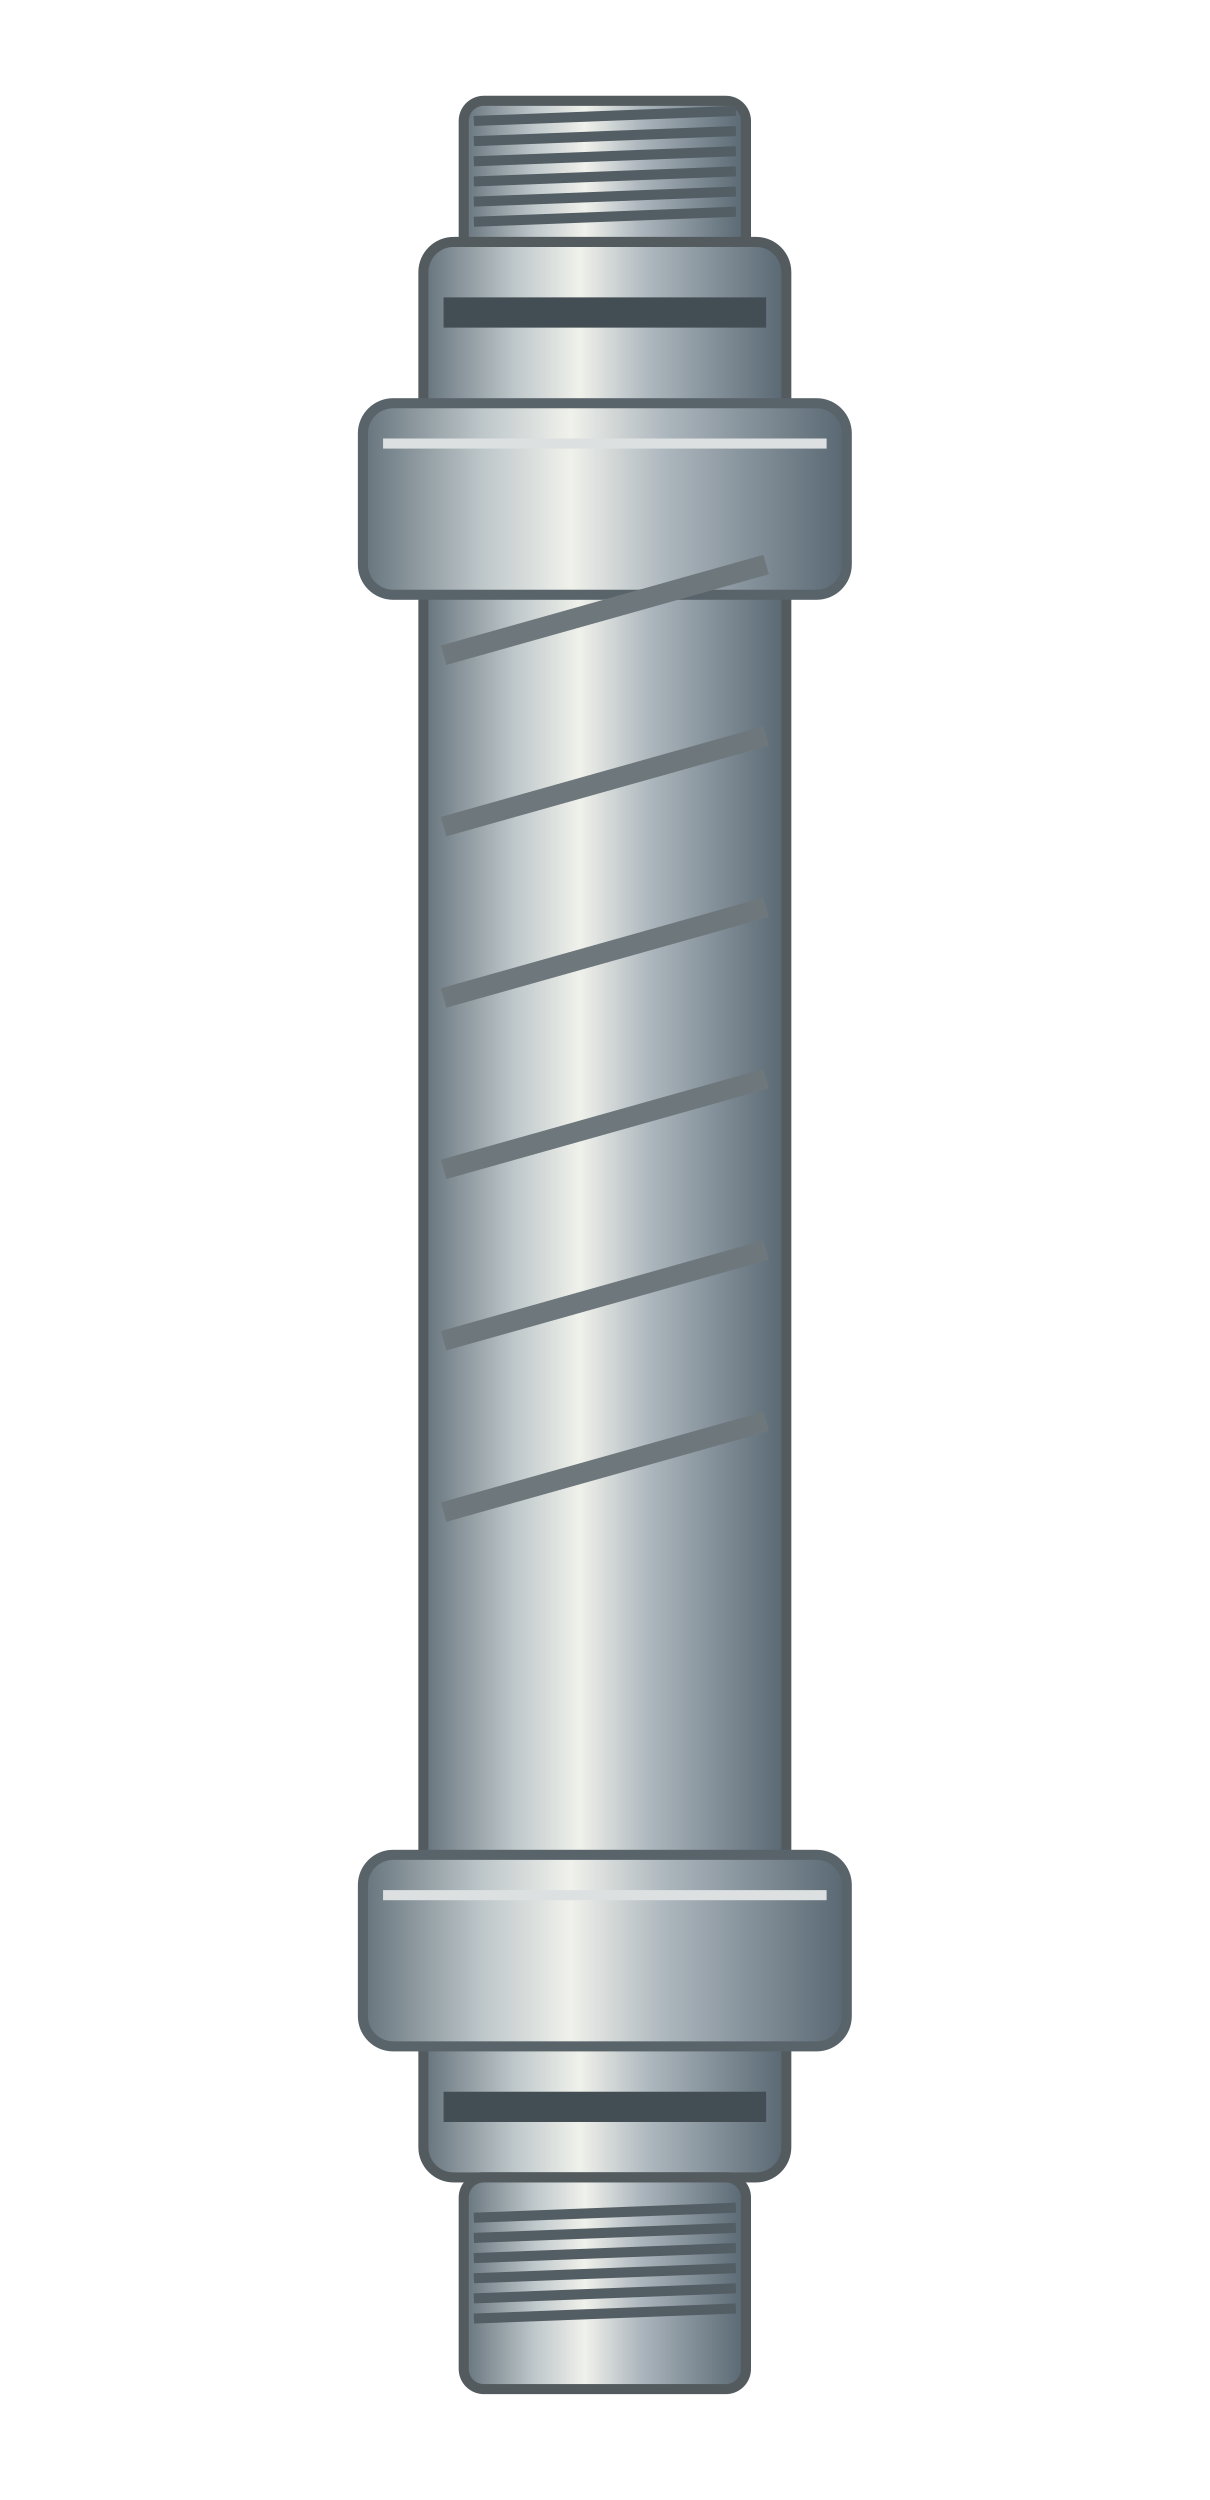
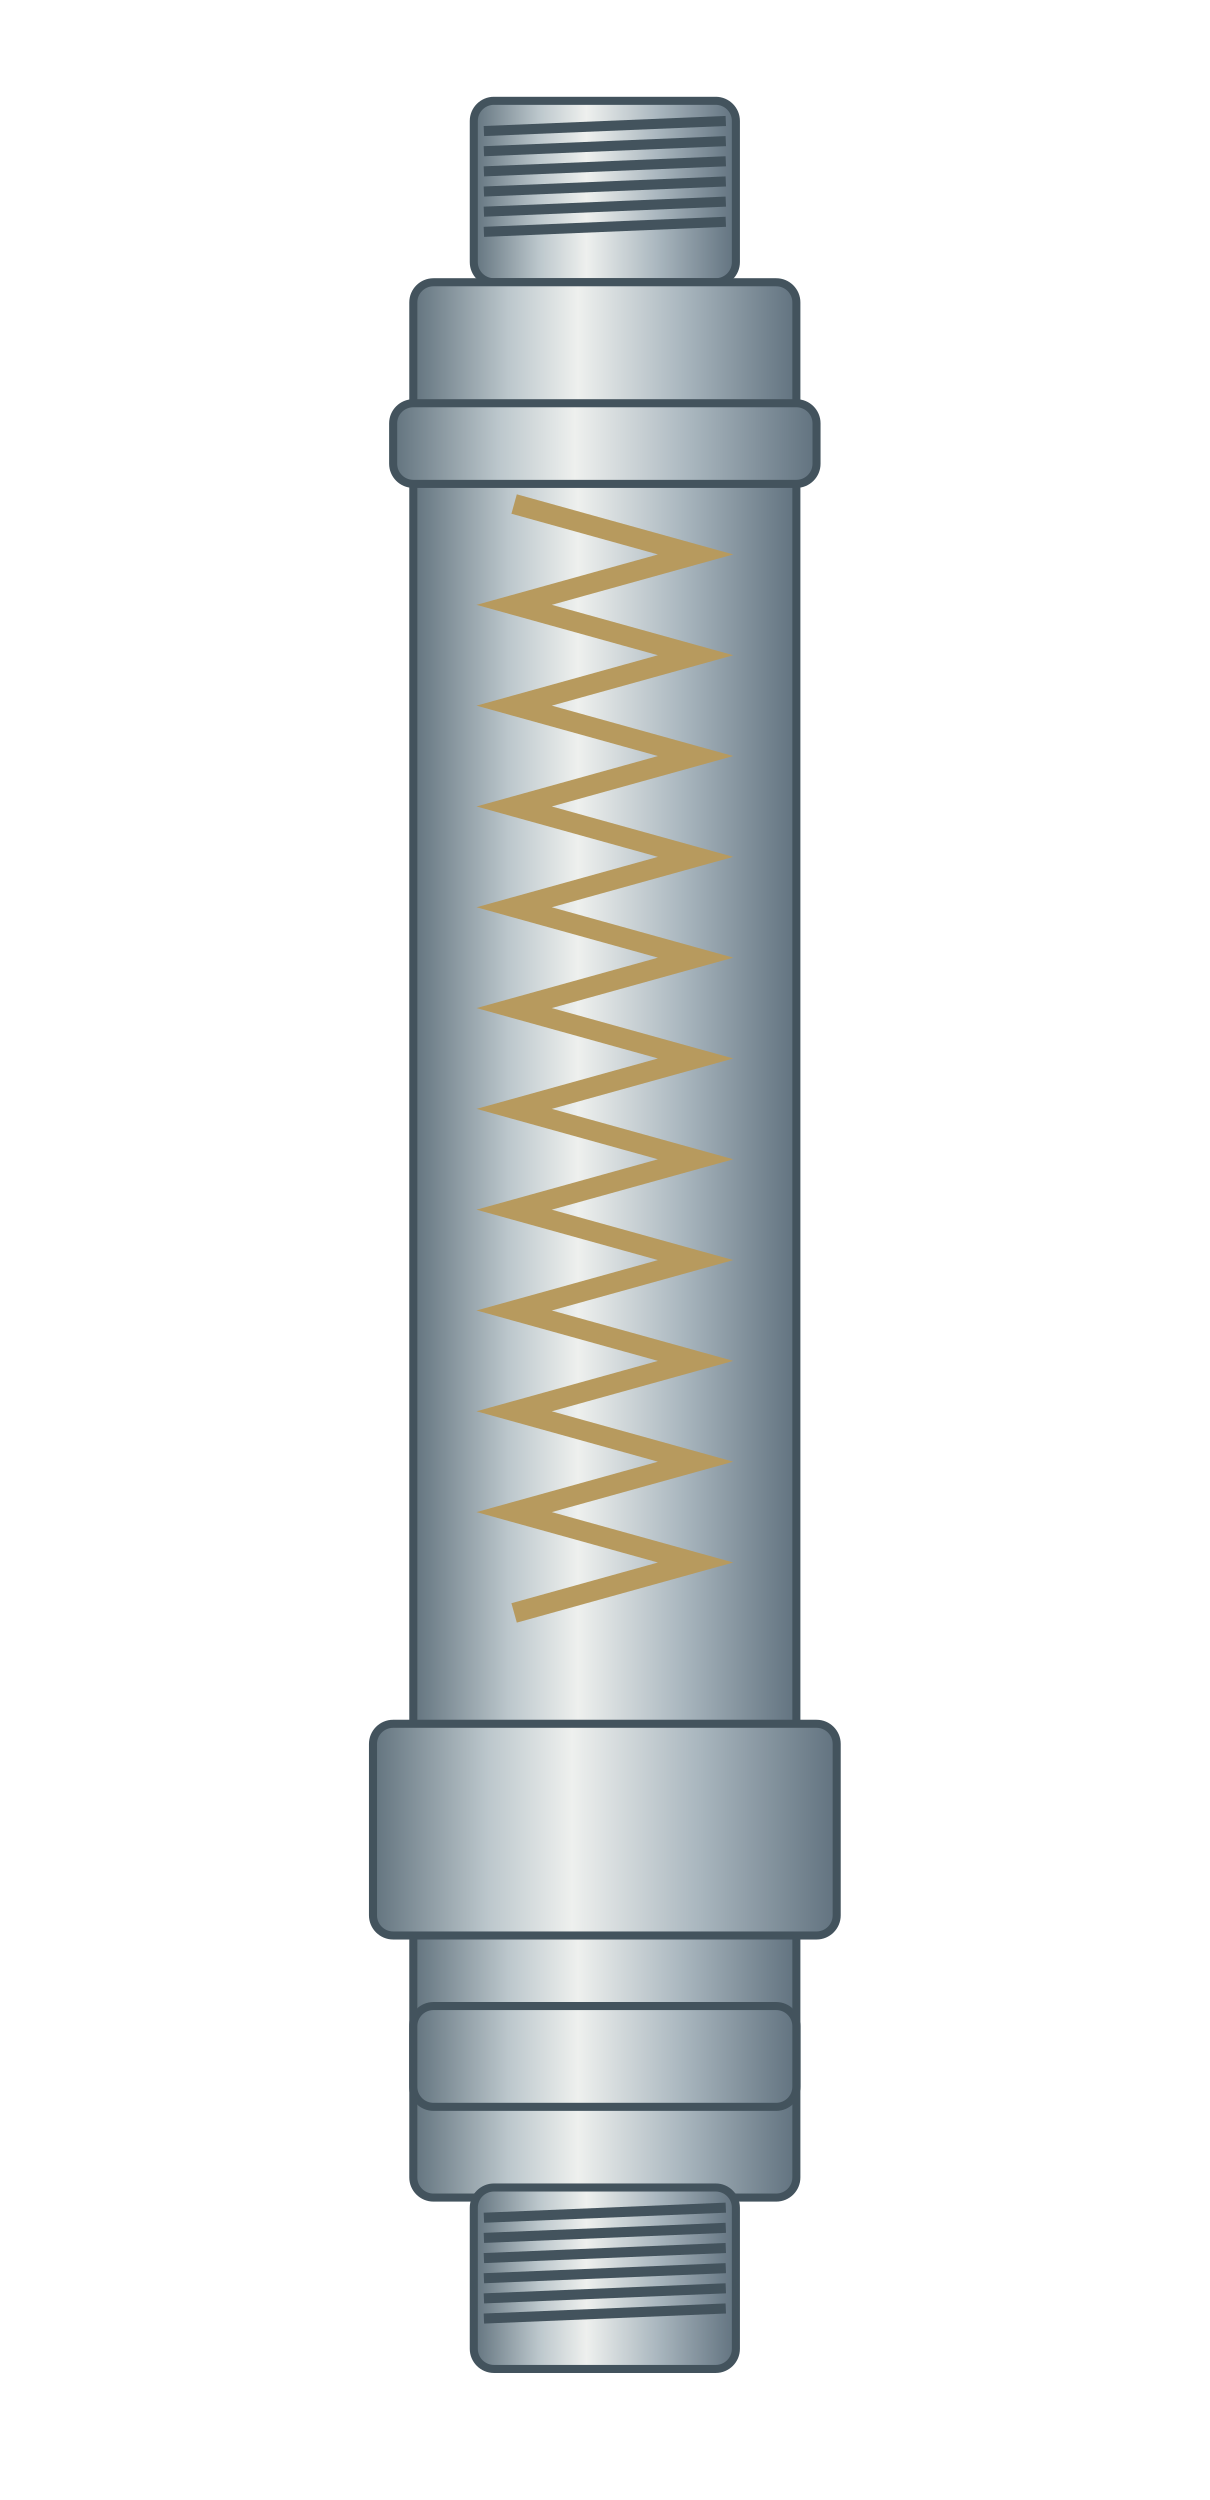
- <svg xmlns="http://www.w3.org/2000/svg" viewBox="0 0 120 248" role="img" aria-label="straight-pdm technical illustration">
+ <svg xmlns="http://www.w3.org/2000/svg" viewBox="0 0 120 248" role="img" aria-label="straight-pdm identification schematic">
  <defs>
-     <linearGradient id="asset-straight-pdm-steel">
-       <stop stop-color="#66737c" />
-       <stop offset=".25" stop-color="#bec7ca" />
-       <stop offset=".43" stop-color="#f0f1eb" />
-       <stop offset=".63" stop-color="#abb5bc" />
-       <stop offset="1" stop-color="#586772" />
+     <linearGradient id="asset-straight-pdm-metal">
+       <stop stop-color="#62737e" />
+       <stop offset=".25" stop-color="#bcc7cc" />
+       <stop offset=".43" stop-color="#eef0ee" />
+       <stop offset=".7" stop-color="#aab7bf" />
+       <stop offset="1" stop-color="#61727f" />
    </linearGradient>
  </defs>
-   <rect x="46" y="10" width="28" height="20" rx="2" fill="url(#asset-straight-pdm-steel)" stroke="#535b5f" />
-   <path d="M47 12l26 -1" stroke="#535d64" />
-   <path d="M47 14l26 -1" stroke="#535d64" />
-   <path d="M47 16l26 -1" stroke="#535d64" />
-   <path d="M47 18l26 -1" stroke="#535d64" />
-   <path d="M47 20l26 -1" stroke="#535d64" />
-   <path d="M47 22l26 -1" stroke="#535d64" />
-   <rect x="42" y="24" width="36" height="192" rx="3" fill="url(#asset-straight-pdm-steel)" stroke="#535b5f" />
-   <path d="M44 31H76M44 209H76" stroke="#434d54" stroke-width="3" />
-   <rect x="36" y="40" width="48" height="19" rx="3" fill="url(#asset-straight-pdm-steel)" stroke="#59636a" />
-   <path d="M38 44h44" stroke="#dce0e1" />
-   <rect x="36" y="184" width="48" height="19" rx="3" fill="url(#asset-straight-pdm-steel)" stroke="#59636a" />
-   <path d="M38 188h44" stroke="#dce0e1" />
-   <path d="M44 65l32 -9" stroke="#6e777c" stroke-width="2" />
-   <path d="M44 82l32 -9" stroke="#6e777c" stroke-width="2" />
-   <path d="M44 99l32 -9" stroke="#6e777c" stroke-width="2" />
-   <path d="M44 116l32 -9" stroke="#6e777c" stroke-width="2" />
-   <path d="M44 133l32 -9" stroke="#6e777c" stroke-width="2" />
-   <path d="M44 150l32 -9" stroke="#6e777c" stroke-width="2" />
-   <rect x="46" y="216" width="28" height="21" rx="2" fill="url(#asset-straight-pdm-steel)" stroke="#535b5f" />
-   <path d="M47 220l26 -1" stroke="#535d64" />
-   <path d="M47 222l26 -1" stroke="#535d64" />
-   <path d="M47 224l26 -1" stroke="#535d64" />
-   <path d="M47 226l26 -1" stroke="#535d64" />
-   <path d="M47 228l26 -1" stroke="#535d64" />
-   <path d="M47 230l26 -1" stroke="#535d64" />
+   <rect x="47" y="10" width="26" height="18" rx="2" fill="url(#asset-straight-pdm-metal)" stroke="#43535d" stroke-width=".8" />
+   <path d="M48 13l24 -1" fill="none" stroke="#43535d" stroke-width="1" />
+   <path d="M48 15l24 -1" fill="none" stroke="#43535d" stroke-width="1" />
+   <path d="M48 17l24 -1" fill="none" stroke="#43535d" stroke-width="1" />
+   <path d="M48 19l24 -1" fill="none" stroke="#43535d" stroke-width="1" />
+   <path d="M48 21l24 -1" fill="none" stroke="#43535d" stroke-width="1" />
+   <path d="M48 23l24 -1" fill="none" stroke="#43535d" stroke-width="1" />
+   <rect x="41" y="28" width="38" height="190" rx="2" fill="url(#asset-straight-pdm-metal)" stroke="#43535d" stroke-width=".8" />
+   <path d="M51 50l18 5-18 5l18 5-18 5l18 5-18 5l18 5-18 5l18 5-18 5l18 5-18 5l18 5-18 5l18 5-18 5l18 5-18 5l18 5-18 5l18 5-18 5" fill="none" stroke="#b79a5e" stroke-width="2" />
+   <rect x="39" y="40" width="42" height="8" rx="2" fill="url(#asset-straight-pdm-metal)" stroke="#43535d" stroke-width=".8" />
+   <rect x="37" y="171" width="46" height="21" rx="2" fill="url(#asset-straight-pdm-metal)" stroke="#43535d" stroke-width=".8" />
+   <rect x="41" y="199" width="38" height="10" rx="2" fill="url(#asset-straight-pdm-metal)" stroke="#43535d" stroke-width=".8" />
+   <rect x="47" y="217" width="26" height="18" rx="2" fill="url(#asset-straight-pdm-metal)" stroke="#43535d" stroke-width=".8" />
+   <path d="M48 220l24 -1" fill="none" stroke="#43535d" stroke-width="1" />
+   <path d="M48 222l24 -1" fill="none" stroke="#43535d" stroke-width="1" />
+   <path d="M48 224l24 -1" fill="none" stroke="#43535d" stroke-width="1" />
+   <path d="M48 226l24 -1" fill="none" stroke="#43535d" stroke-width="1" />
+   <path d="M48 228l24 -1" fill="none" stroke="#43535d" stroke-width="1" />
+   <path d="M48 230l24 -1" fill="none" stroke="#43535d" stroke-width="1" />
</svg>
